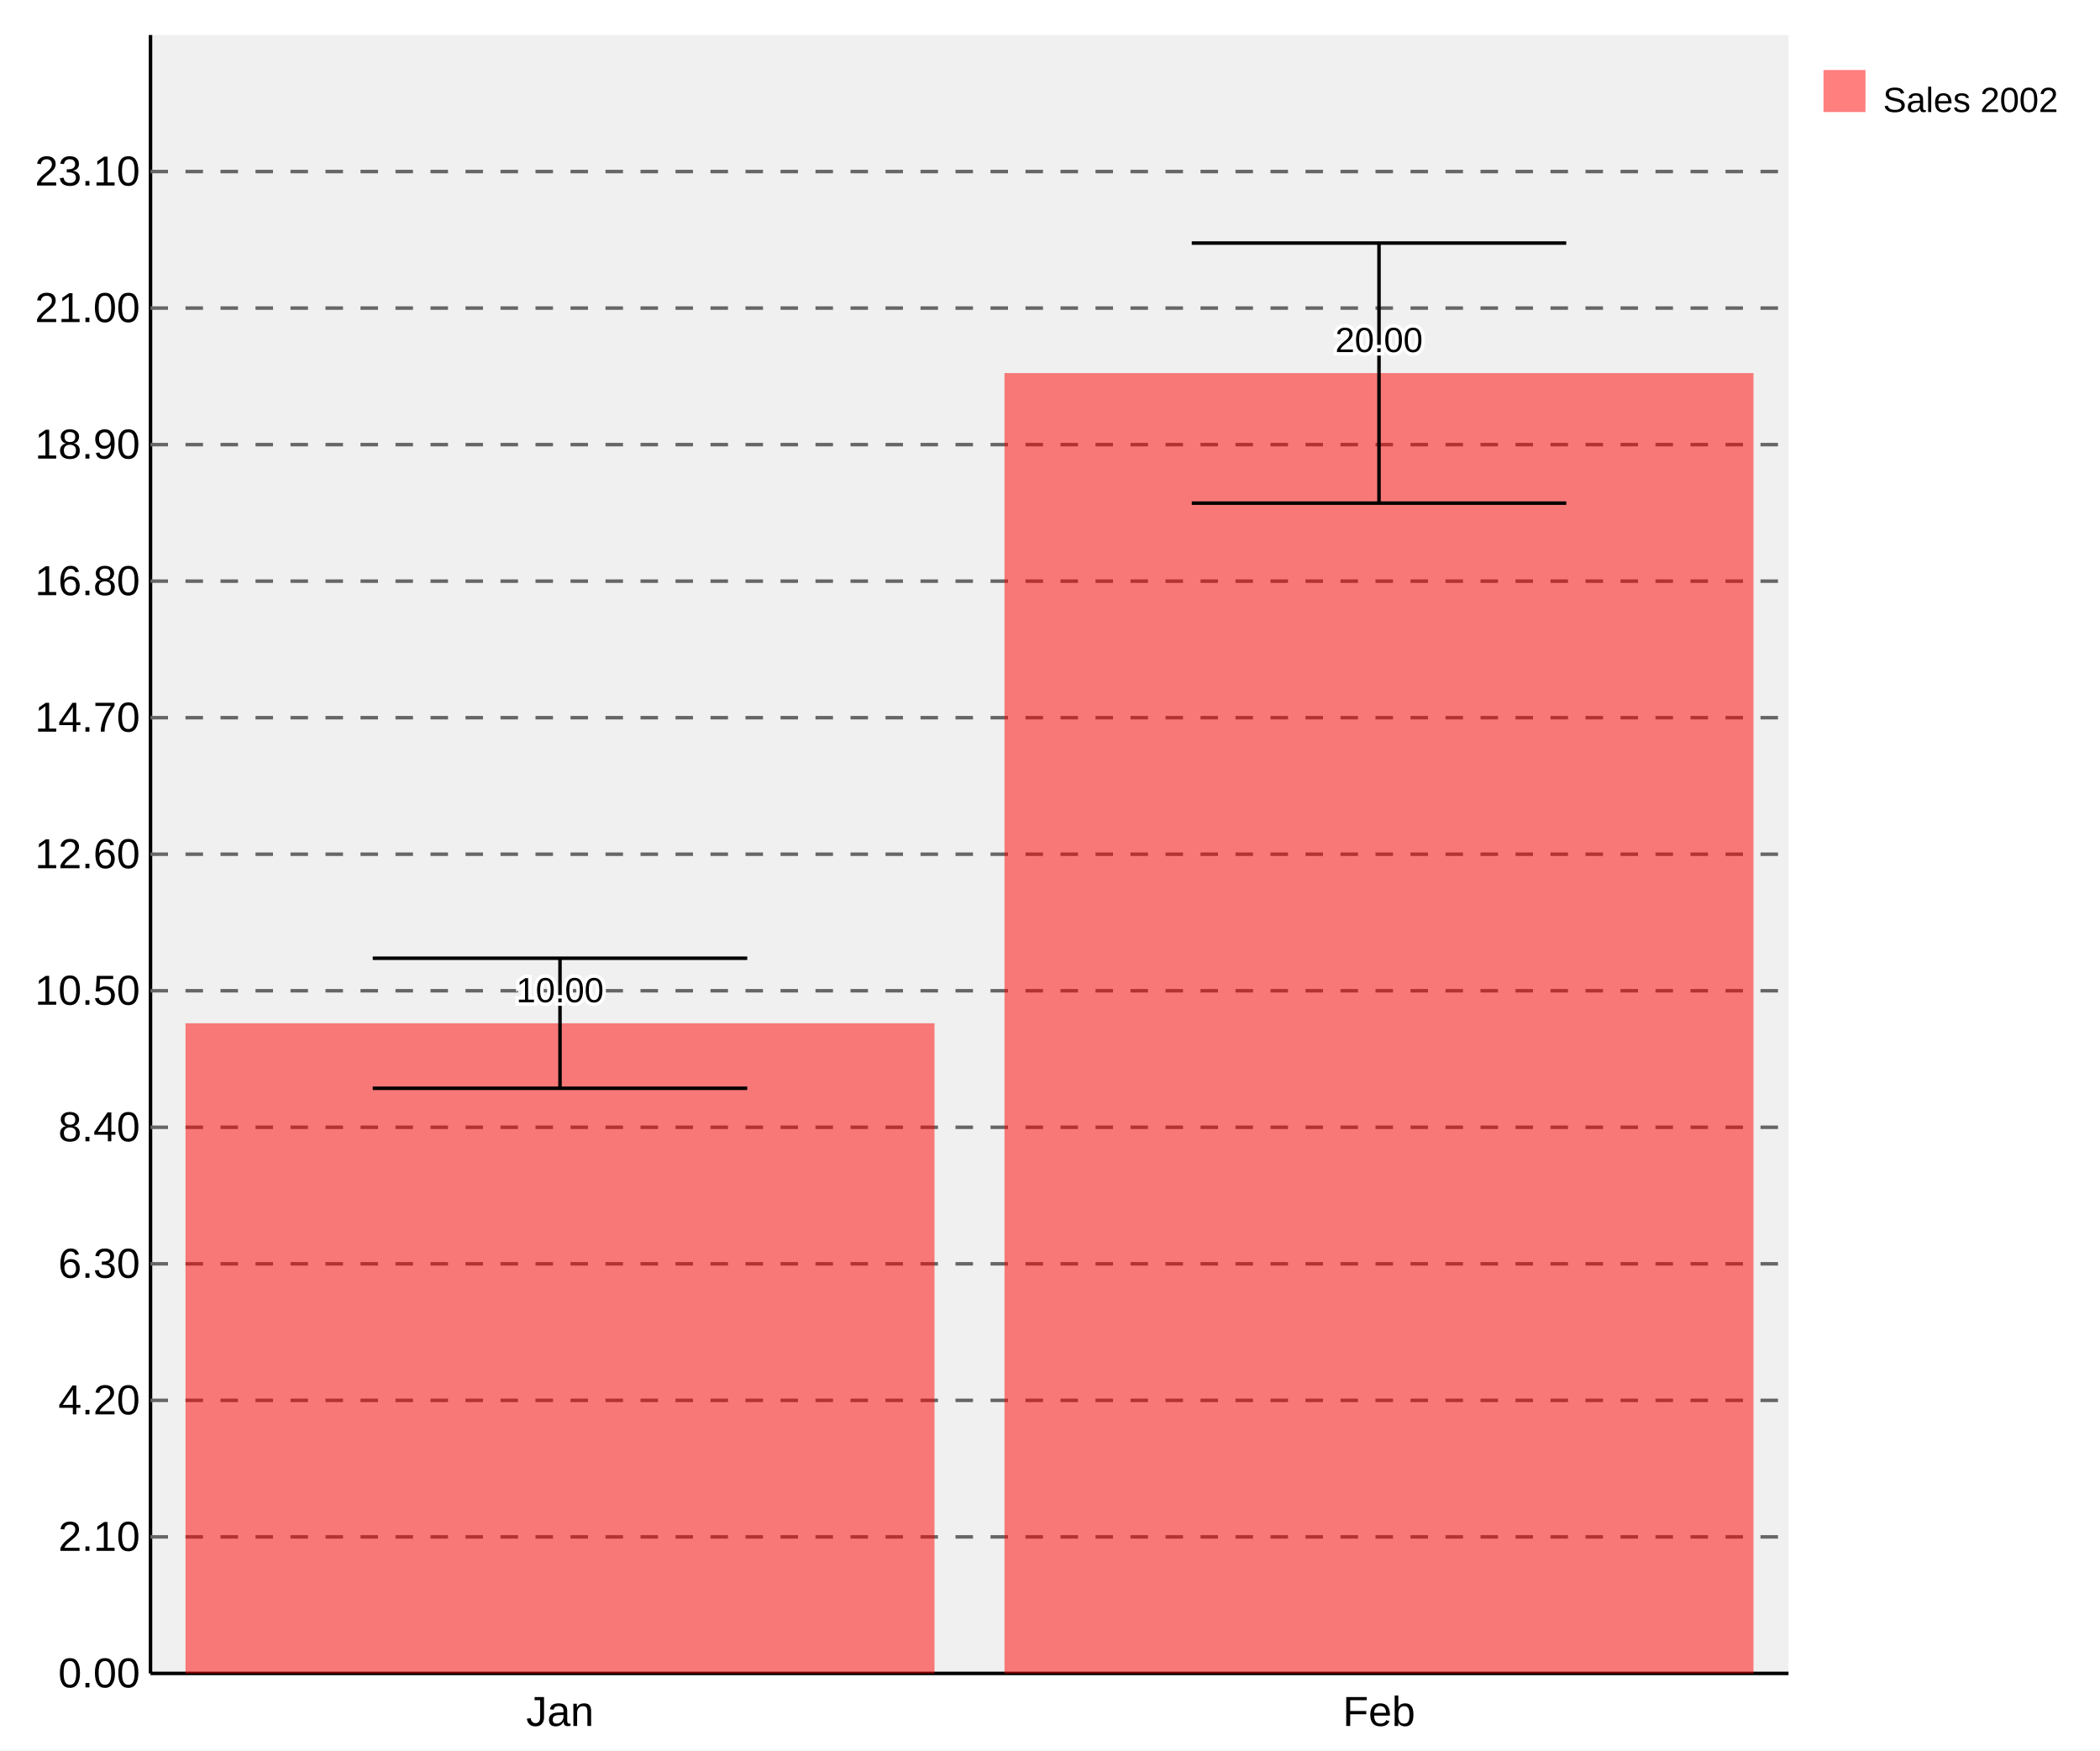
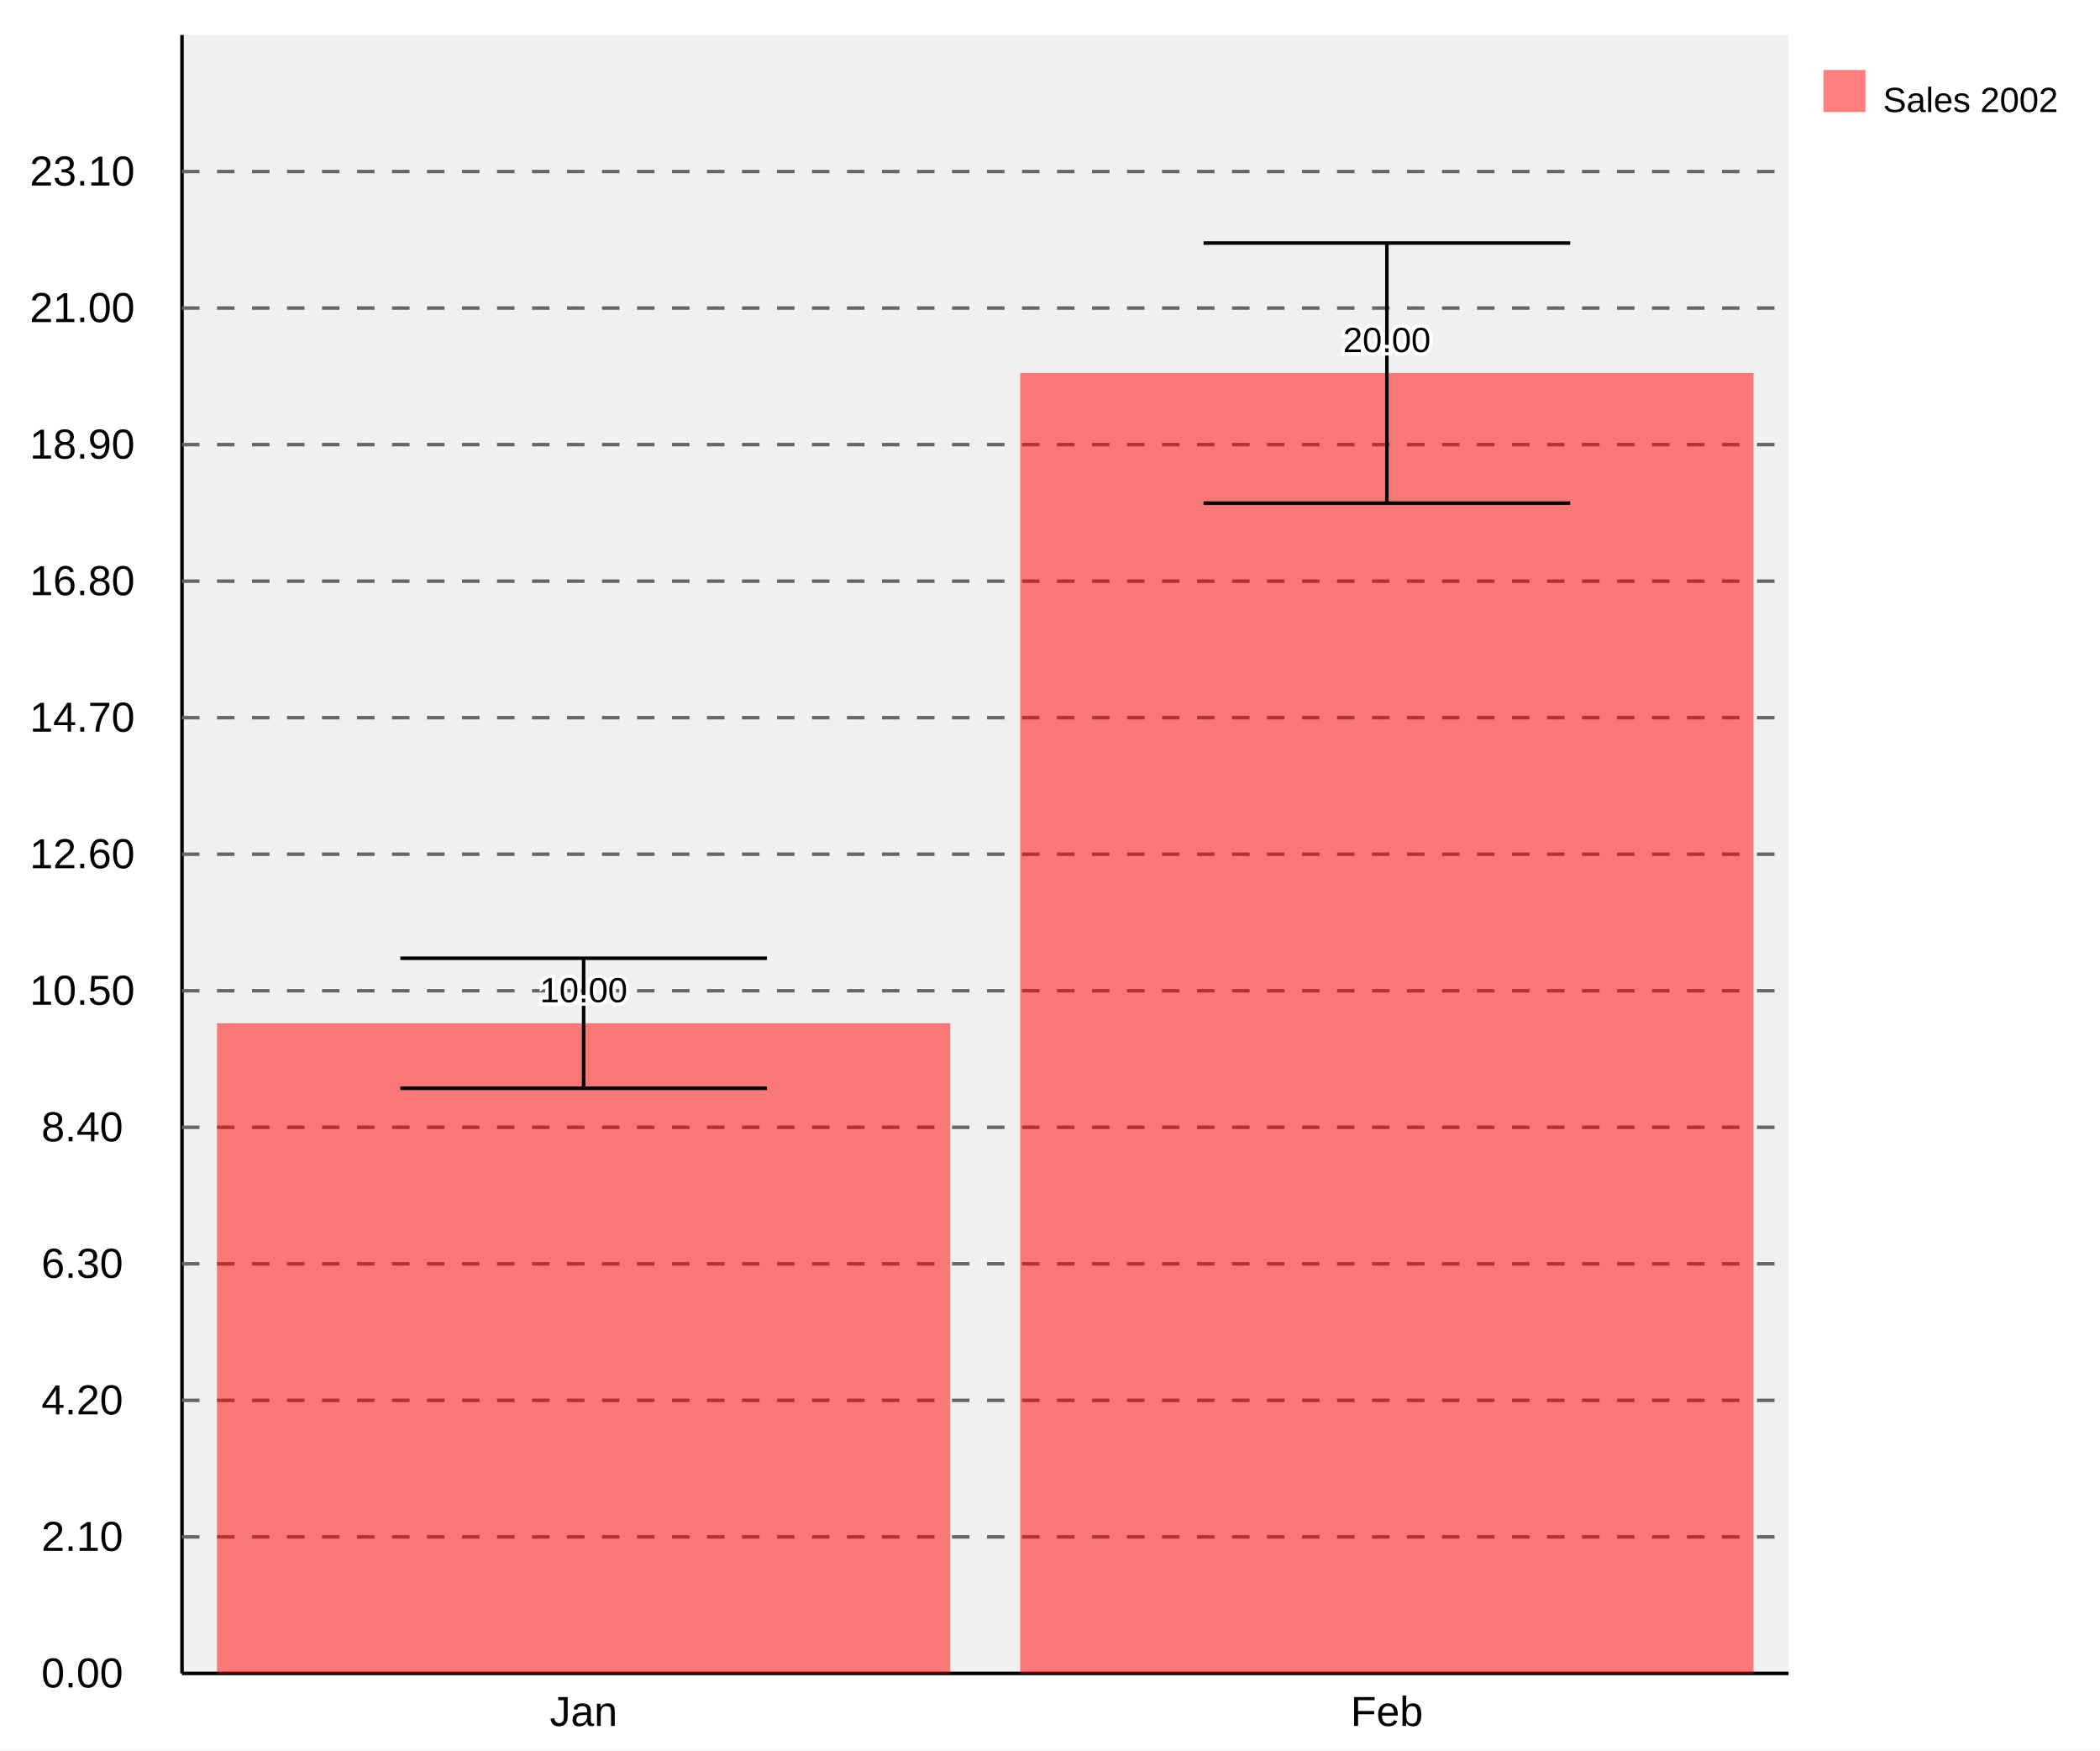
<svg xmlns="http://www.w3.org/2000/svg" xmlns:xlink="http://www.w3.org/1999/xlink" width="600" height="500" viewBox="0 0 600 500">
  <defs>
    <style type="text/css">
/* Copy from here for external style sheet */
.svgBackground{
  fill:#ffffff;
}
.graphBackground{
  fill:#f0f0f0;
}

/* graphs titles */
.mainTitle{
  text-anchor: middle;
  fill: #000000;
  font-size: 16px;
  font-family: "Arial", sans-serif;
  font-weight: normal;
}
.subTitle{
  text-anchor: middle;
  fill: #999999;
  font-size: 14px;
  font-family: "Arial", sans-serif;
  font-weight: normal;
}

.axis{
  stroke: #000000;
  stroke-width: 1px;
}

.guideLines{
  stroke: #666666;
  stroke-width: 1px;
  stroke-dasharray: 5 5;
}

.xAxisLabels{
  text-anchor: middle;
  fill: #000000;
  font-size: 12px;
  font-family: "Arial", sans-serif;
  font-weight: normal;
}

.yAxisLabels{
  text-anchor: end;
  fill: #000000;
  font-size: 12px;
  font-family: "Arial", sans-serif;
  font-weight: normal;
}

.xAxisTitle{
  text-anchor: middle;
  fill: #ff0000;
  font-size: 14px;
  font-family: "Arial", sans-serif;
  font-weight: normal;
}

.yAxisTitle{
  fill: #ff0000;
  text-anchor: middle;
  font-size: 14px;
  font-family: "Arial", sans-serif;
  font-weight: normal;
}

.dataPointLabel, .dataPointLabelBackground, .dataPointPopup, .dataPointPopupMask{
  fill: #000000;
  text-anchor:middle;
  font-size: 10px;
  font-family: "Arial", sans-serif;
  font-weight: normal;
}

.dataPointLabelBackground{
  stroke: #ffffff;
  stroke-width: 2;
}

.dataPointPopupMask{
  stroke: white;
  stroke-width: 7;
}

.dataPointPopup{
  fill: black;
  stroke-width: 2;
}

.staggerGuideLine{
  fill: none;
  stroke: #000000;
  stroke-width: 0.5px;
}

/* default fill styles for multiple datasets (probably only use a single dataset on this graph though) */
.key1,.fill1{
	fill: #ff0000;
	fill-opacity: 0.5;
	stroke: none;
	stroke-width: 0.5px;
}
.key2,.fill2{
	fill: #0000ff;
	fill-opacity: 0.5;
	stroke: none;
	stroke-width: 1px;
}
.key3,.fill3{
	fill: #00ff00;
	fill-opacity: 0.5;
	stroke: none;
	stroke-width: 1px;
}
.key4,.fill4{
	fill: #ffcc00;
	fill-opacity: 0.5;
	stroke: none;
	stroke-width: 1px;
}
.key5,.fill5{
	fill: #00ccff;
	fill-opacity: 0.5;
	stroke: none;
	stroke-width: 1px;
}
.key6,.fill6{
	fill: #ff00ff;
	fill-opacity: 0.5;
	stroke: none;
	stroke-width: 1px;
}
.key7,.fill7{
	fill: #00ffff;
	fill-opacity: 0.5;
	stroke: none;
	stroke-width: 1px;
}
.key8,.fill8{
	fill: #ffff00;
	fill-opacity: 0.5;
	stroke: none;
	stroke-width: 1px;
}
.key9,.fill9{
	fill: #cc6666;
	fill-opacity: 0.5;
	stroke: none;
	stroke-width: 1px;
}
.key10,.fill10{
	fill: #663399;
	fill-opacity: 0.5;
	stroke: none;
	stroke-width: 1px;
}
.key11,.fill11{
	fill: #339900;
	fill-opacity: 0.5;
	stroke: none;
	stroke-width: 1px;
}
.key12,.fill12{
	fill: #9966FF;
	fill-opacity: 0.5;
	stroke: none;
	stroke-width: 1px;
}


.keyText{
  fill: #000000;
  text-anchor:start;
  font-size: 10px;
  font-family: "Arial", sans-serif;
  font-weight: normal;
}
/* End copy for external style sheet */

</style>
  </defs>
  <rect width="600" height="500" x="0" y="0" class="svgBackground" />
-   <g transform="translate( 43.0 10 )">
-     <rect x="0" y="0" width="468.0" height="468" class="graphBackground" />
-     <path d="M 0 468 h468.0" class="axis" id="yAxis" />
+   <g transform="translate( 52.0 10 )">
+     <rect x="0" y="0" width="459.0" height="468" class="graphBackground" />
+     <path d="M 0 468 h459.0" class="axis" id="yAxis" />
    <path d="M 0.0 0 v468" class="axis" id="xAxis" />
-     <text class="xAxisLabels" x="117.0" y="483" style="text-anchor: middle">Jan</text>
-     <text class="xAxisLabels" x="351.0" y="483" style="text-anchor: middle">Feb</text>
-     <text x="-3" y="472.0" class="yAxisLabels" style="text-anchor: end">0.00</text>
-     <text x="-3" y="433.0" class="yAxisLabels" style="text-anchor: end">2.10</text>
-     <path d="M0 429.0 h468.0" class="guideLines" />
-     <text x="-3" y="394.0" class="yAxisLabels" style="text-anchor: end">4.20</text>
-     <path d="M0 390.0 h468.0" class="guideLines" />
-     <text x="-3" y="355.0" class="yAxisLabels" style="text-anchor: end">6.30</text>
-     <path d="M0 351.0 h468.0" class="guideLines" />
-     <text x="-3" y="316.0" class="yAxisLabels" style="text-anchor: end">8.40</text>
-     <path d="M0 312.0 h468.0" class="guideLines" />
-     <text x="-3" y="277.0" class="yAxisLabels" style="text-anchor: end">10.50</text>
-     <path d="M0 273.0 h468.0" class="guideLines" />
-     <text x="-3" y="238.0" class="yAxisLabels" style="text-anchor: end">12.60</text>
-     <path d="M0 234.0 h468.0" class="guideLines" />
-     <text x="-3" y="199.0" class="yAxisLabels" style="text-anchor: end">14.70</text>
-     <path d="M0 195.0 h468.0" class="guideLines" />
-     <text x="-3" y="160.0" class="yAxisLabels" style="text-anchor: end">16.80</text>
-     <path d="M0 156.0 h468.0" class="guideLines" />
-     <text x="-3" y="121.0" class="yAxisLabels" style="text-anchor: end">18.90</text>
-     <path d="M0 117.0 h468.0" class="guideLines" />
-     <text x="-3" y="82.0" class="yAxisLabels" style="text-anchor: end">21.00</text>
-     <path d="M0 78.0 h468.0" class="guideLines" />
-     <text x="-3" y="43.0" class="yAxisLabels" style="text-anchor: end">23.10</text>
-     <path d="M0 39.0 h468.0" class="guideLines" />
-     <rect x="10.0" y="282.286" width="214.0" height="185.714" class="fill1" />
-     <line x1="117.0" y1="300.857" x2="117.0" y2="263.714" style="stroke:rgb(0,0,0);stroke-width:1" />
-     <line x1="63.5" y1="300.857" x2="170.5" y2="300.857" style="stroke:rgb(0,0,0);stroke-width:1" />
-     <line x1="63.5" y1="263.714" x2="170.5" y2="263.714" style="stroke:rgb(0,0,0);stroke-width:1" />
-     <rect x="244.0" y="96.571" width="214.0" height="371.429" class="fill1" />
-     <line x1="351.0" y1="133.714" x2="351.0" y2="59.429" style="stroke:rgb(0,0,0);stroke-width:1" />
-     <line x1="297.5" y1="133.714" x2="404.5" y2="133.714" style="stroke:rgb(0,0,0);stroke-width:1" />
-     <line x1="297.5" y1="59.429" x2="404.5" y2="59.429" style="stroke:rgb(0,0,0);stroke-width:1" />
+     <text class="xAxisLabels" x="114.75" y="483" style="text-anchor: middle">Jan</text>
+     <text class="xAxisLabels" x="344.25" y="483" style="text-anchor: middle">Feb</text>
+     <text x="-16.5" y="472.0" class="yAxisLabels" style="text-anchor: middle" transform="translate( -12 0 ) rotate( 0 -16.5 472.0 ) ">0.00</text>
+     <text x="-16.5" y="433.0" class="yAxisLabels" style="text-anchor: middle" transform="translate( -12 0 ) rotate( 0 -16.5 433.0 ) ">2.10</text>
+     <path d="M0 429.0 h459.0" class="guideLines" />
+     <text x="-16.5" y="394.0" class="yAxisLabels" style="text-anchor: middle" transform="translate( -12 0 ) rotate( 0 -16.5 394.0 ) ">4.20</text>
+     <path d="M0 390.0 h459.0" class="guideLines" />
+     <text x="-16.5" y="355.0" class="yAxisLabels" style="text-anchor: middle" transform="translate( -12 0 ) rotate( 0 -16.5 355.0 ) ">6.30</text>
+     <path d="M0 351.0 h459.0" class="guideLines" />
+     <text x="-16.5" y="316.0" class="yAxisLabels" style="text-anchor: middle" transform="translate( -12 0 ) rotate( 0 -16.5 316.0 ) ">8.40</text>
+     <path d="M0 312.0 h459.0" class="guideLines" />
+     <text x="-16.5" y="277.0" class="yAxisLabels" style="text-anchor: middle" transform="translate( -12 0 ) rotate( 0 -16.5 277.0 ) ">10.50</text>
+     <path d="M0 273.0 h459.0" class="guideLines" />
+     <text x="-16.5" y="238.0" class="yAxisLabels" style="text-anchor: middle" transform="translate( -12 0 ) rotate( 0 -16.5 238.0 ) ">12.60</text>
+     <path d="M0 234.0 h459.0" class="guideLines" />
+     <text x="-16.5" y="199.0" class="yAxisLabels" style="text-anchor: middle" transform="translate( -12 0 ) rotate( 0 -16.5 199.0 ) ">14.70</text>
+     <path d="M0 195.0 h459.0" class="guideLines" />
+     <text x="-16.5" y="160.0" class="yAxisLabels" style="text-anchor: middle" transform="translate( -12 0 ) rotate( 0 -16.5 160.0 ) ">16.80</text>
+     <path d="M0 156.0 h459.0" class="guideLines" />
+     <text x="-16.5" y="121.0" class="yAxisLabels" style="text-anchor: middle" transform="translate( -12 0 ) rotate( 0 -16.5 121.0 ) ">18.90</text>
+     <path d="M0 117.0 h459.0" class="guideLines" />
+     <text x="-16.5" y="82.0" class="yAxisLabels" style="text-anchor: middle" transform="translate( -12 0 ) rotate( 0 -16.5 82.0 ) ">21.00</text>
+     <path d="M0 78.0 h459.0" class="guideLines" />
+     <text x="-16.5" y="43.0" class="yAxisLabels" style="text-anchor: middle" transform="translate( -12 0 ) rotate( 0 -16.5 43.0 ) ">23.10</text>
+     <path d="M0 39.0 h459.0" class="guideLines" />
+     <rect x="10.0" y="282.286" width="209.5" height="185.714" class="fill1" />
+     <line x1="114.75" y1="300.857" x2="114.75" y2="263.714" style="stroke:rgb(0,0,0);stroke-width:1" />
+     <line x1="62.375" y1="300.857" x2="167.125" y2="300.857" style="stroke:rgb(0,0,0);stroke-width:1" />
+     <line x1="62.375" y1="263.714" x2="167.125" y2="263.714" style="stroke:rgb(0,0,0);stroke-width:1" />
+     <rect x="239.5" y="96.571" width="209.5" height="371.429" class="fill1" />
+     <line x1="344.25" y1="133.714" x2="344.25" y2="59.429" style="stroke:rgb(0,0,0);stroke-width:1" />
+     <line x1="291.875" y1="133.714" x2="396.625" y2="133.714" style="stroke:rgb(0,0,0);stroke-width:1" />
+     <line x1="291.875" y1="59.429" x2="396.625" y2="59.429" style="stroke:rgb(0,0,0);stroke-width:1" />
    <g>
-       <text x="117.0" y="276.286" class="dataPointLabelBackground">10.00</text>
-       <text x="117.0" y="276.286" class="dataPointLabel">10.00</text>
+       <text x="114.75" y="276.286" class="dataPointLabelBackground">10.00</text>
+       <text x="114.75" y="276.286" class="dataPointLabel">10.00</text>
      <a xlink:href="">
-         <circle cx="117.0" cy="282.286" r="10" style="opacity: 0" />
+         <circle cx="114.75" cy="282.286" r="10" style="opacity: 0" />
      </a>
-       <text x="351.0" y="90.571" class="dataPointLabelBackground">20.00</text>
-       <text x="351.0" y="90.571" class="dataPointLabel">20.00</text>
+       <text x="344.25" y="90.571" class="dataPointLabelBackground">20.00</text>
+       <text x="344.25" y="90.571" class="dataPointLabel">20.00</text>
      <a xlink:href="">
-         <circle cx="351.0" cy="96.571" r="10" style="opacity: 0" />
+         <circle cx="344.25" cy="96.571" r="10" style="opacity: 0" />
      </a>
    </g>
  </g>
  <g transform="translate(521.0 20)">
    <rect x="0" y="0" width="12" height="12" class="key1" />
    <text x="17" y="12" class="keyText">Sales 2002</text>
  </g>
</svg>
